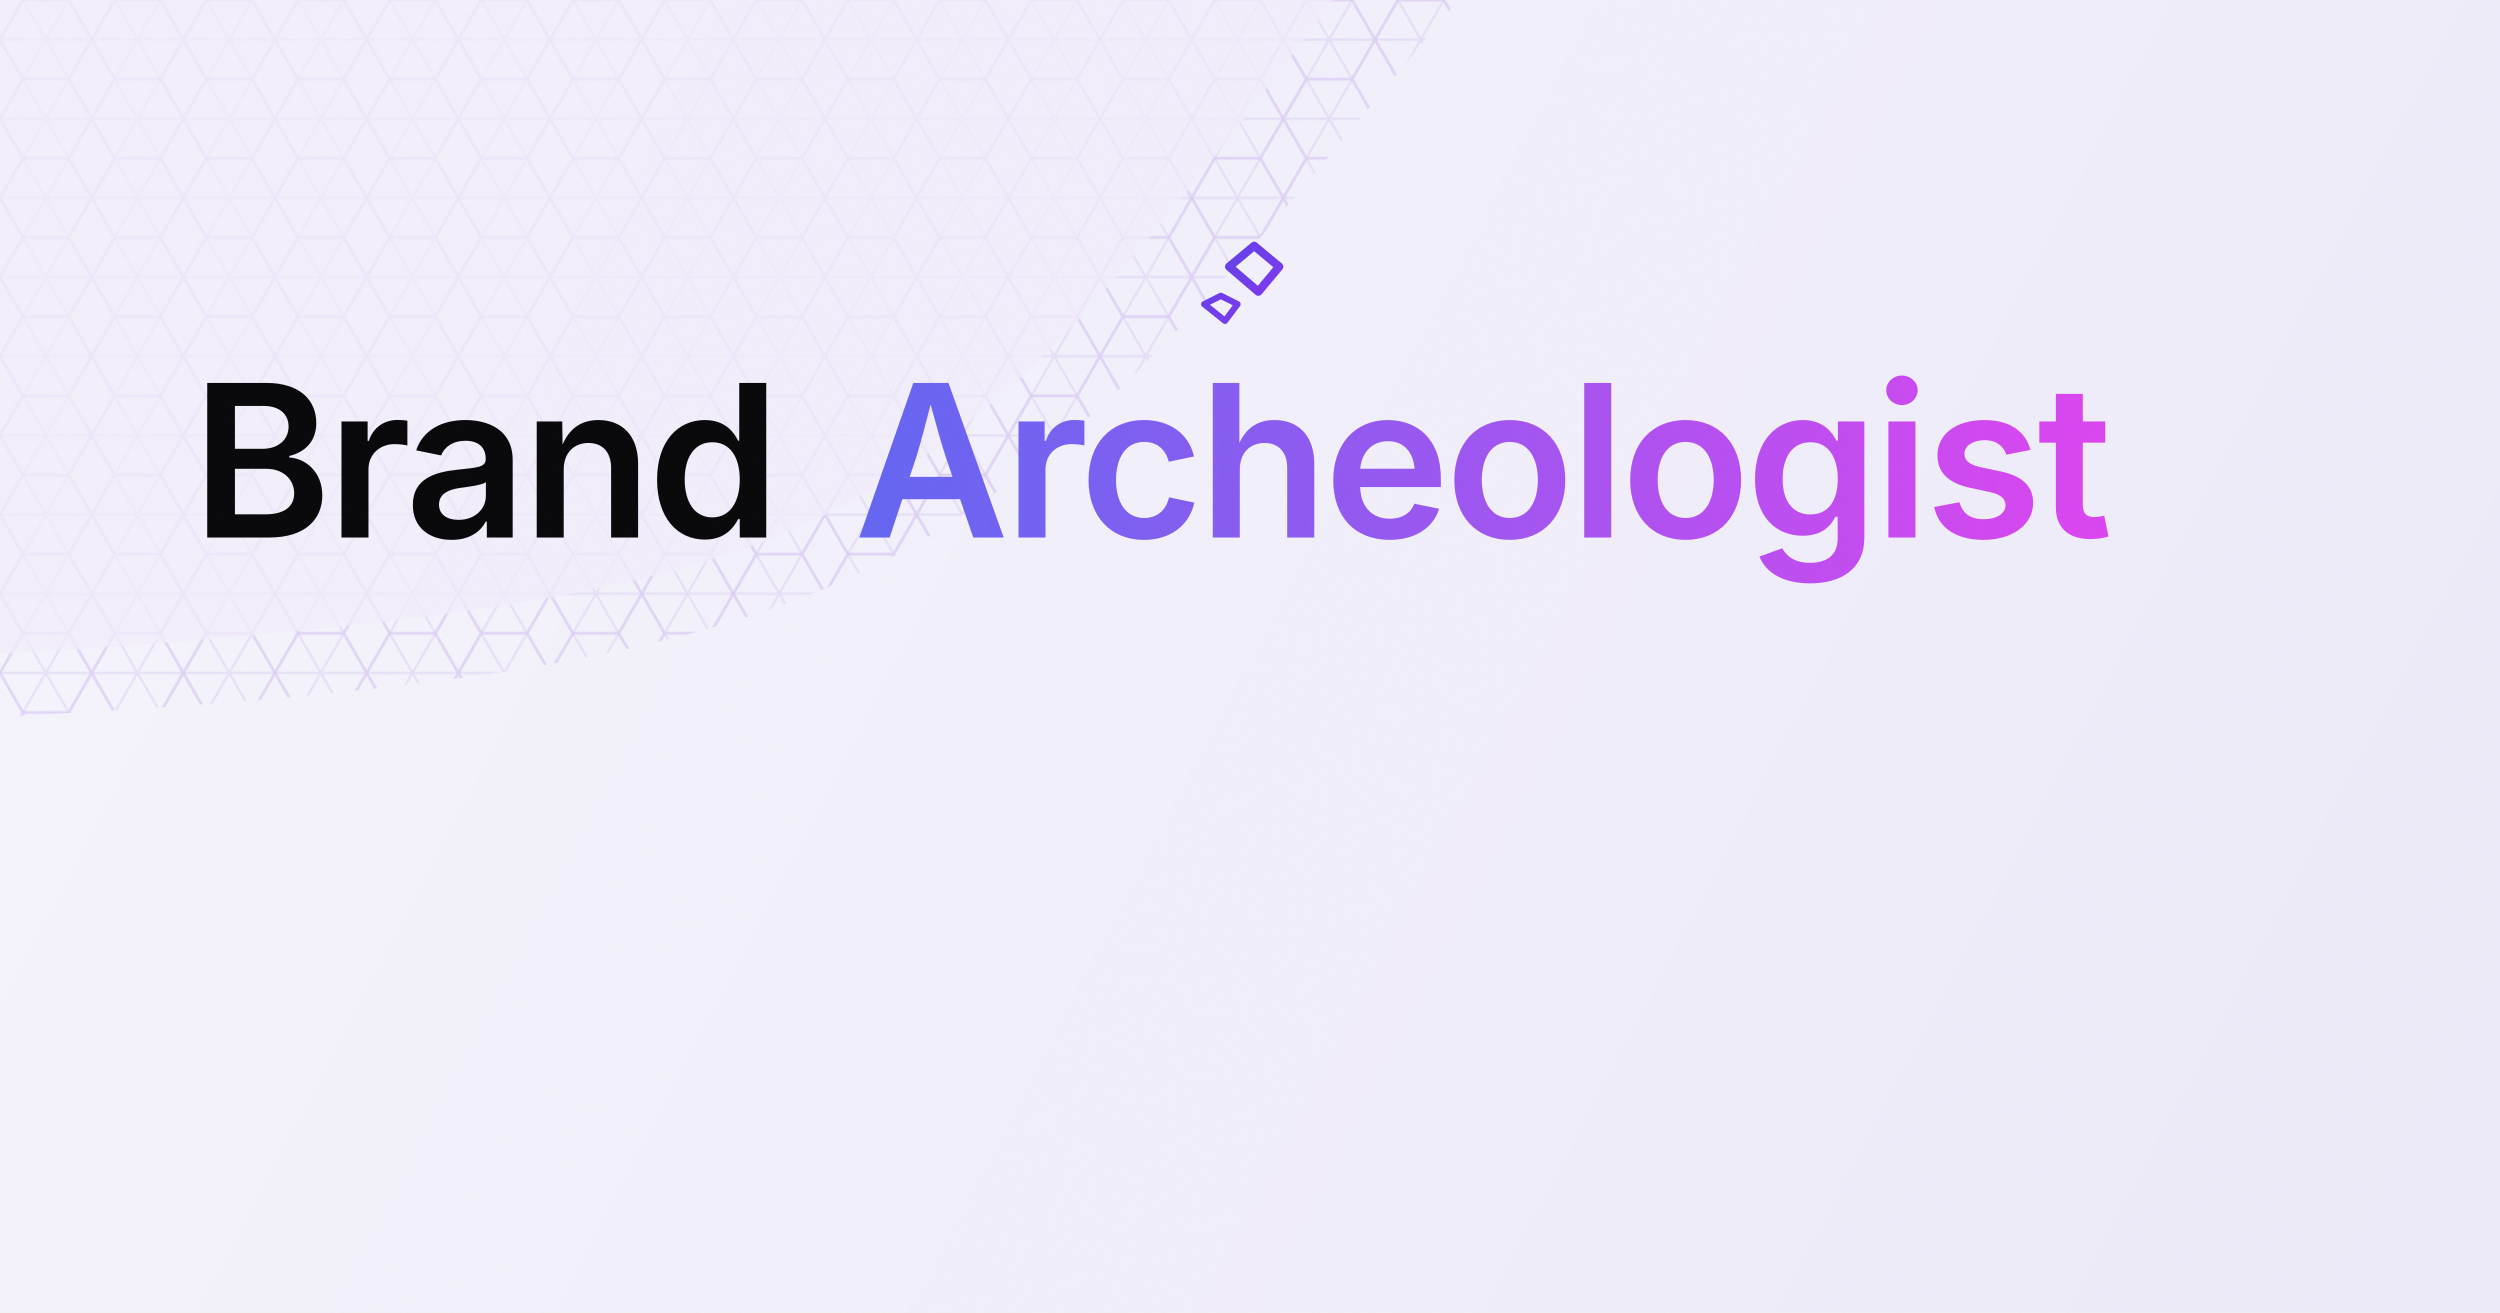
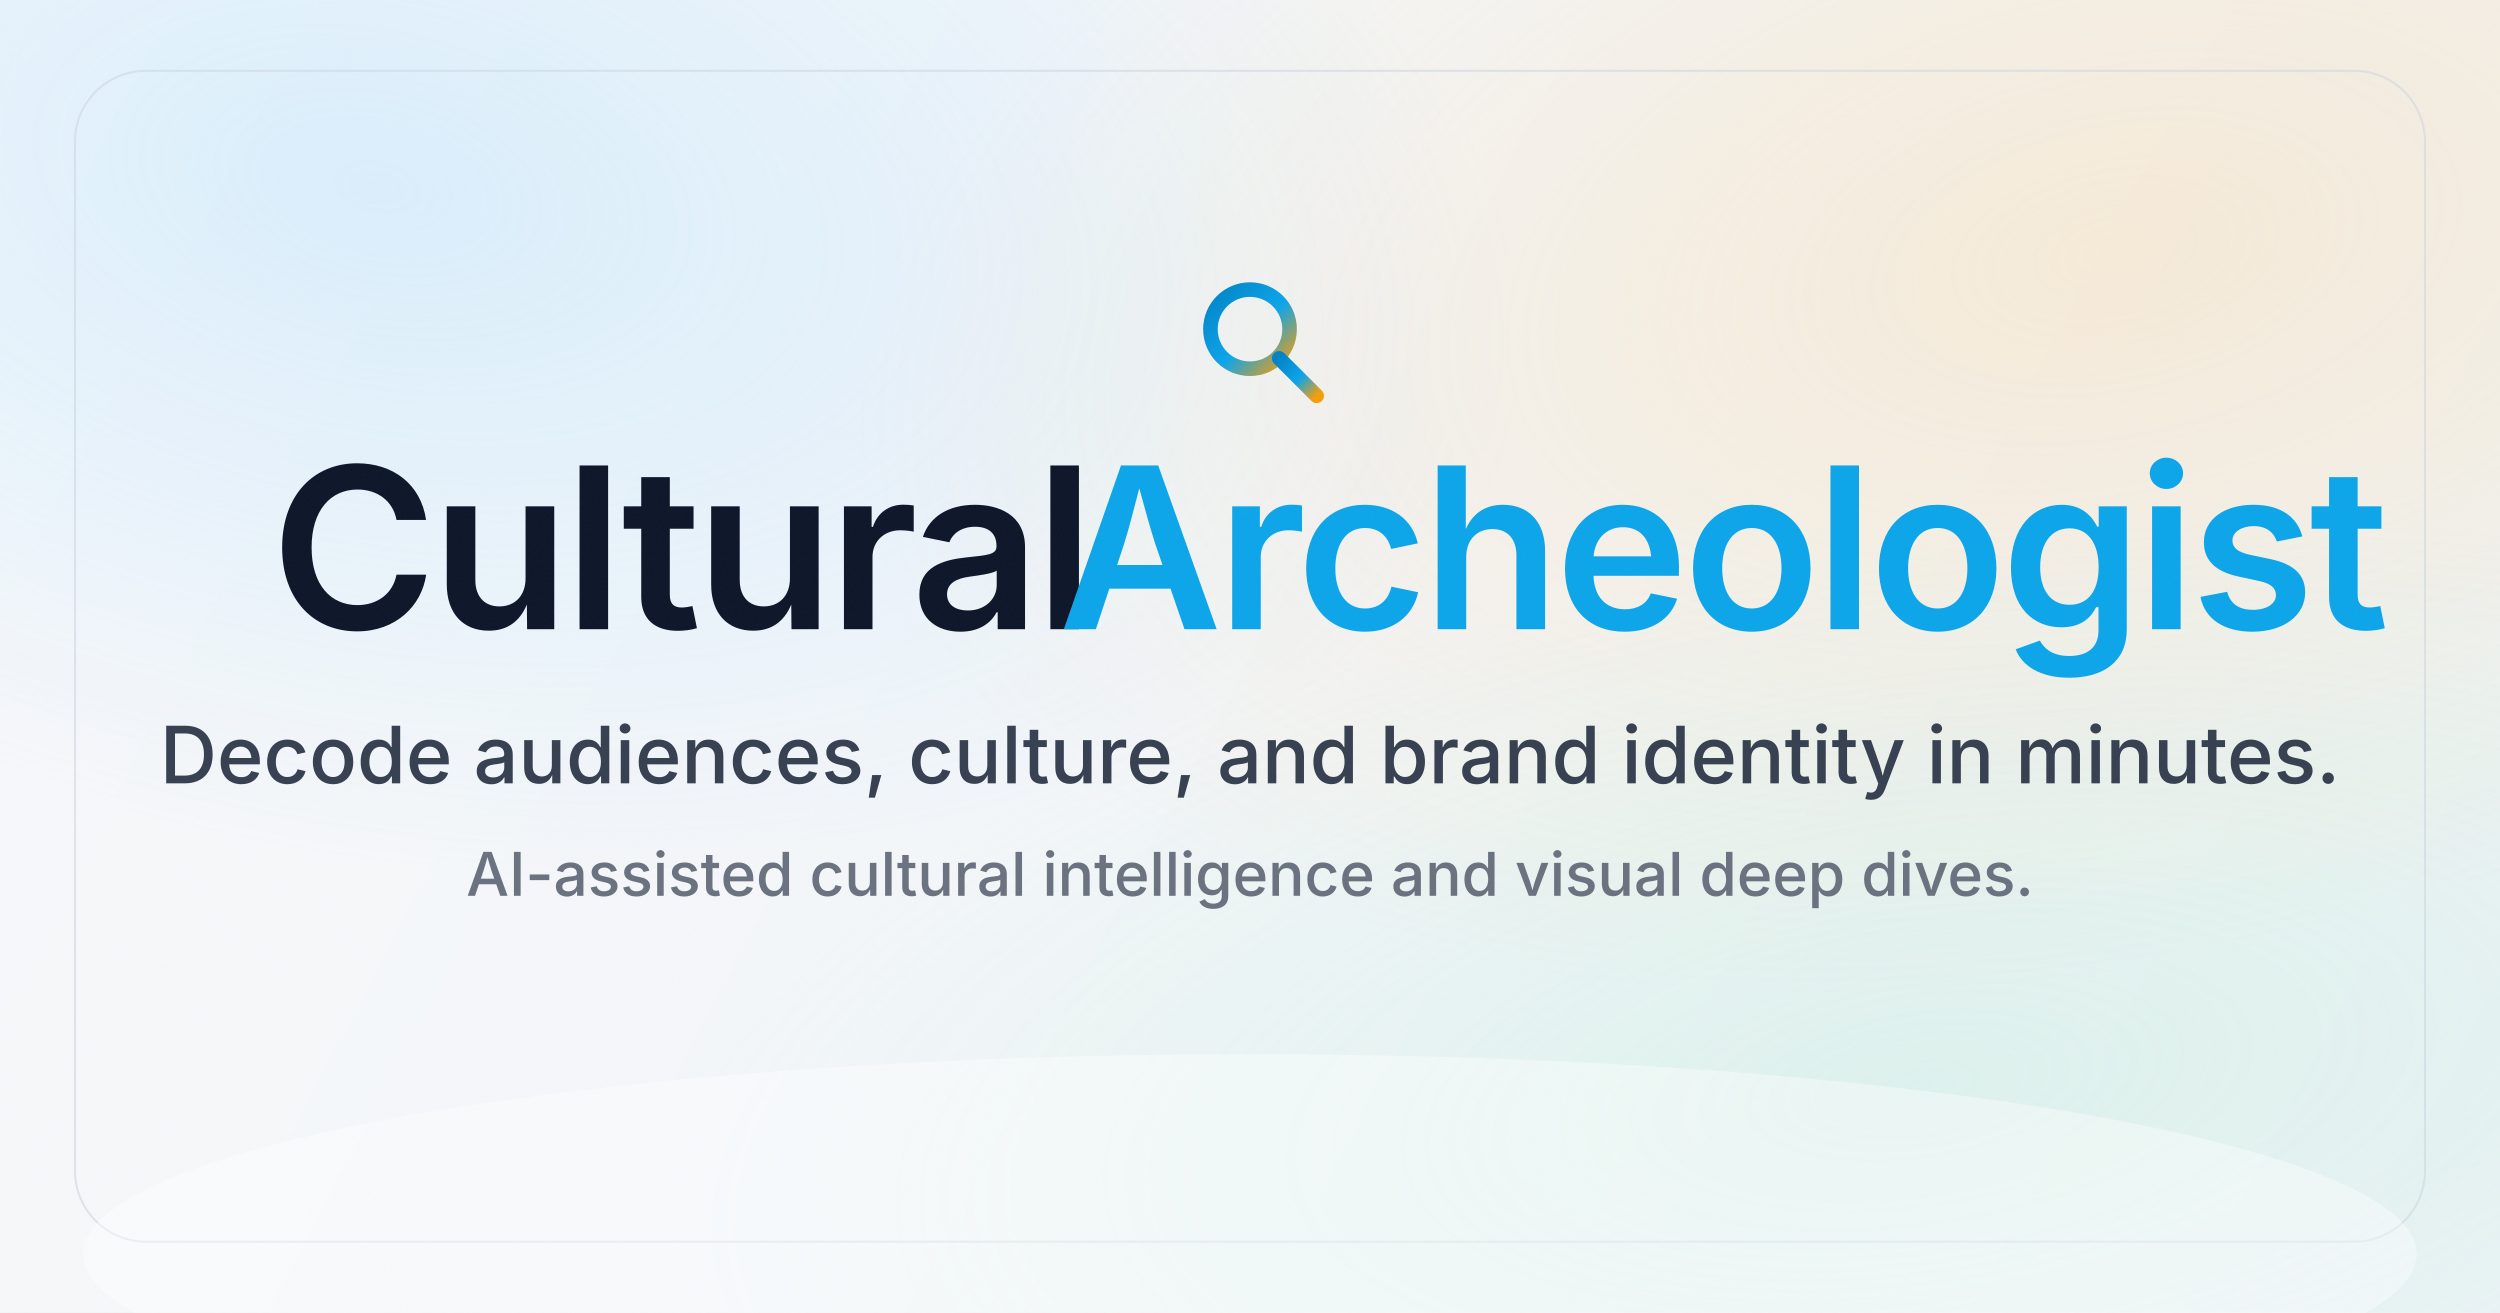
<svg xmlns="http://www.w3.org/2000/svg" width="1200" height="630" viewBox="0 0 1200 630" fill="none">
  <defs>
    <linearGradient id="bg" x1="0" y1="0" x2="1200" y2="630" gradientUnits="userSpaceOnUse">
-       <stop offset="0" stop-color="#f5f4fb" />
-       <stop offset="1" stop-color="#ece9f8" />
+       <stop offset="0" stop-color="#F7F8FA" />
+       <stop offset="1" stop-color="#EEF3F7" />
    </linearGradient>
-     <linearGradient id="brandGradient" x1="410" y1="0" x2="1000" y2="0" gradientUnits="userSpaceOnUse">
-       <stop offset="0" stop-color="#6366F1" />
-       <stop offset="1" stop-color="#D946EF" />
+     <radialGradient id="blobA" cx="0" cy="0" r="1" gradientUnits="userSpaceOnUse" gradientTransform="translate(180 88) rotate(12) scale(560 320)">
+       <stop offset="0" stop-color="#99D7FF" stop-opacity="0.30" />
+       <stop offset="1" stop-color="#99D7FF" stop-opacity="0" />
+     </radialGradient>
+     <radialGradient id="blobB" cx="0" cy="0" r="1" gradientUnits="userSpaceOnUse" gradientTransform="translate(1020 120) rotate(-12) scale(620 340)">
+       <stop offset="0" stop-color="#FFD08A" stop-opacity="0.30" />
+       <stop offset="1" stop-color="#FFD08A" stop-opacity="0" />
+     </radialGradient>
+     <radialGradient id="blobC" cx="0" cy="0" r="1" gradientUnits="userSpaceOnUse" gradientTransform="translate(920 522) rotate(-8) scale(620 260)">
+       <stop offset="0" stop-color="#9AE7C5" stop-opacity="0.22" />
+       <stop offset="1" stop-color="#9AE7C5" stop-opacity="0" />
+     </radialGradient>
+     <linearGradient id="brandGradient" x1="500" y1="0" x2="1110" y2="0">
+       <stop offset="0" stop-color="#0EA5E9" />
+       <stop offset="1" stop-color="#F59E0B" />
    </linearGradient>
-     <linearGradient id="iconGradient" x1="560" y1="120" x2="620" y2="180" gradientUnits="userSpaceOnUse">
-       <stop offset="0" stop-color="#4F46E5" />
-       <stop offset="0.58" stop-color="#7C3AED" />
-       <stop offset="1" stop-color="#D946EF" />
+     <linearGradient id="iconGradient" x1="0" y1="0" x2="1" y2="1">
+       <stop offset="0" stop-color="#0284C7" />
+       <stop offset="0.55" stop-color="#0EA5E9" />
+       <stop offset="1" stop-color="#F59E0B" />
    </linearGradient>
-     <pattern id="mesh" width="44" height="38" patternUnits="userSpaceOnUse">
-       <path d="M0 19 L11 0 L33 0 L44 19 L33 38 L11 38 Z" fill="none" stroke="#cdb7f0" stroke-width="1.4" opacity="0.55" />
-       <path d="M0 19 L44 19 M11 0 L33 38 M33 0 L11 38" fill="none" stroke="#d5c4f2" stroke-width="1.1" opacity="0.45" />
-     </pattern>
    <filter id="noise" x="0" y="0" width="1200" height="630">
-       <feTurbulence type="fractalNoise" baseFrequency="0.86" numOctaves="1" seed="9" result="noise" />
+       <feTurbulence type="fractalNoise" baseFrequency="0.82" numOctaves="1" seed="6" result="noise" />
      <feComponentTransfer>
-         <feFuncA type="table" tableValues="0 0 0.012 0.028" />
+         <feFuncA type="table" tableValues="0 0 0.014 0.03" />
      </feComponentTransfer>
    </filter>
  </defs>
  <rect width="1200" height="630" fill="url(#bg)" />
-   <path d="M0 0 H700 C600 120 540 200 450 255 C360 310 240 332 0 344 Z" fill="url(#mesh)" opacity="0.85" />
-   <path d="M0 0 H640 C560 106 512 172 438 223 C356 279 250 298 0 314 Z" fill="#f2ecfa" opacity="0.75" />
-   <path d="M590 128 L602 118 L614 128 L604 140 Z" fill="none" stroke="url(#iconGradient)" stroke-width="4" stroke-linecap="round" stroke-linejoin="round" />
-   <path d="M578 146 L586 142 L594 146 L588 154 Z" fill="none" stroke="url(#iconGradient)" stroke-width="3" stroke-linecap="round" stroke-linejoin="round" />
-   <text x="92" y="258" font-family="system-ui, -apple-system, Segoe UI, Avenir Next, sans-serif" font-size="102" font-weight="600" letter-spacing="-2.2" fill="#09090B">Brand</text>
-   <text x="410" y="258" font-family="system-ui, -apple-system, Segoe UI, Avenir Next, sans-serif" font-size="102" font-weight="600" letter-spacing="-2.2" fill="url(#brandGradient)">Archeologist</text>
-   <rect width="1200" height="630" filter="url(#noise)" opacity="0.58" />
+   <rect width="1200" height="630" fill="url(#blobA)" />
+   <rect width="1200" height="630" fill="url(#blobB)" />
+   <rect width="1200" height="630" fill="url(#blobC)" />
+   <circle cx="600" cy="158" r="19" stroke="url(#iconGradient)" stroke-width="7" fill="none" />
+   <line x1="614" y1="172" x2="632" y2="190" stroke="url(#iconGradient)" stroke-width="7" stroke-linecap="round" />
+   <text x="130" y="302" font-family="system-ui, -apple-system, Segoe UI, Avenir Next, sans-serif" font-size="108" font-weight="600" letter-spacing="-2.4" fill="#0F172A">Cultural</text>
+   <text x="508" y="302" font-family="system-ui, -apple-system, Segoe UI, Avenir Next, sans-serif" font-size="108" font-weight="600" letter-spacing="-2.4" fill="url(#brandGradient)">Archeologist</text>
+   <text x="600" y="376" text-anchor="middle" font-family="system-ui, -apple-system, Segoe UI, Avenir Next, sans-serif" font-size="38" font-weight="540" fill="#374151">Decode audiences, culture, and brand identity in minutes.</text>
+   <text x="600" y="430" text-anchor="middle" font-family="system-ui, -apple-system, Segoe UI, Avenir Next, sans-serif" font-size="29" font-weight="500" fill="#6B7280">AI-assisted cultural intelligence and visual deep dives.</text>
+   <rect x="36" y="34" width="1128" height="562" rx="34" stroke="#CBD5E1" stroke-opacity="0.56" fill="none" />
+   <ellipse cx="600" cy="602" rx="560" ry="96" fill="#FFFFFF" fill-opacity="0.38" />
+   <rect width="1200" height="630" filter="url(#noise)" opacity="0.62" />
</svg>
